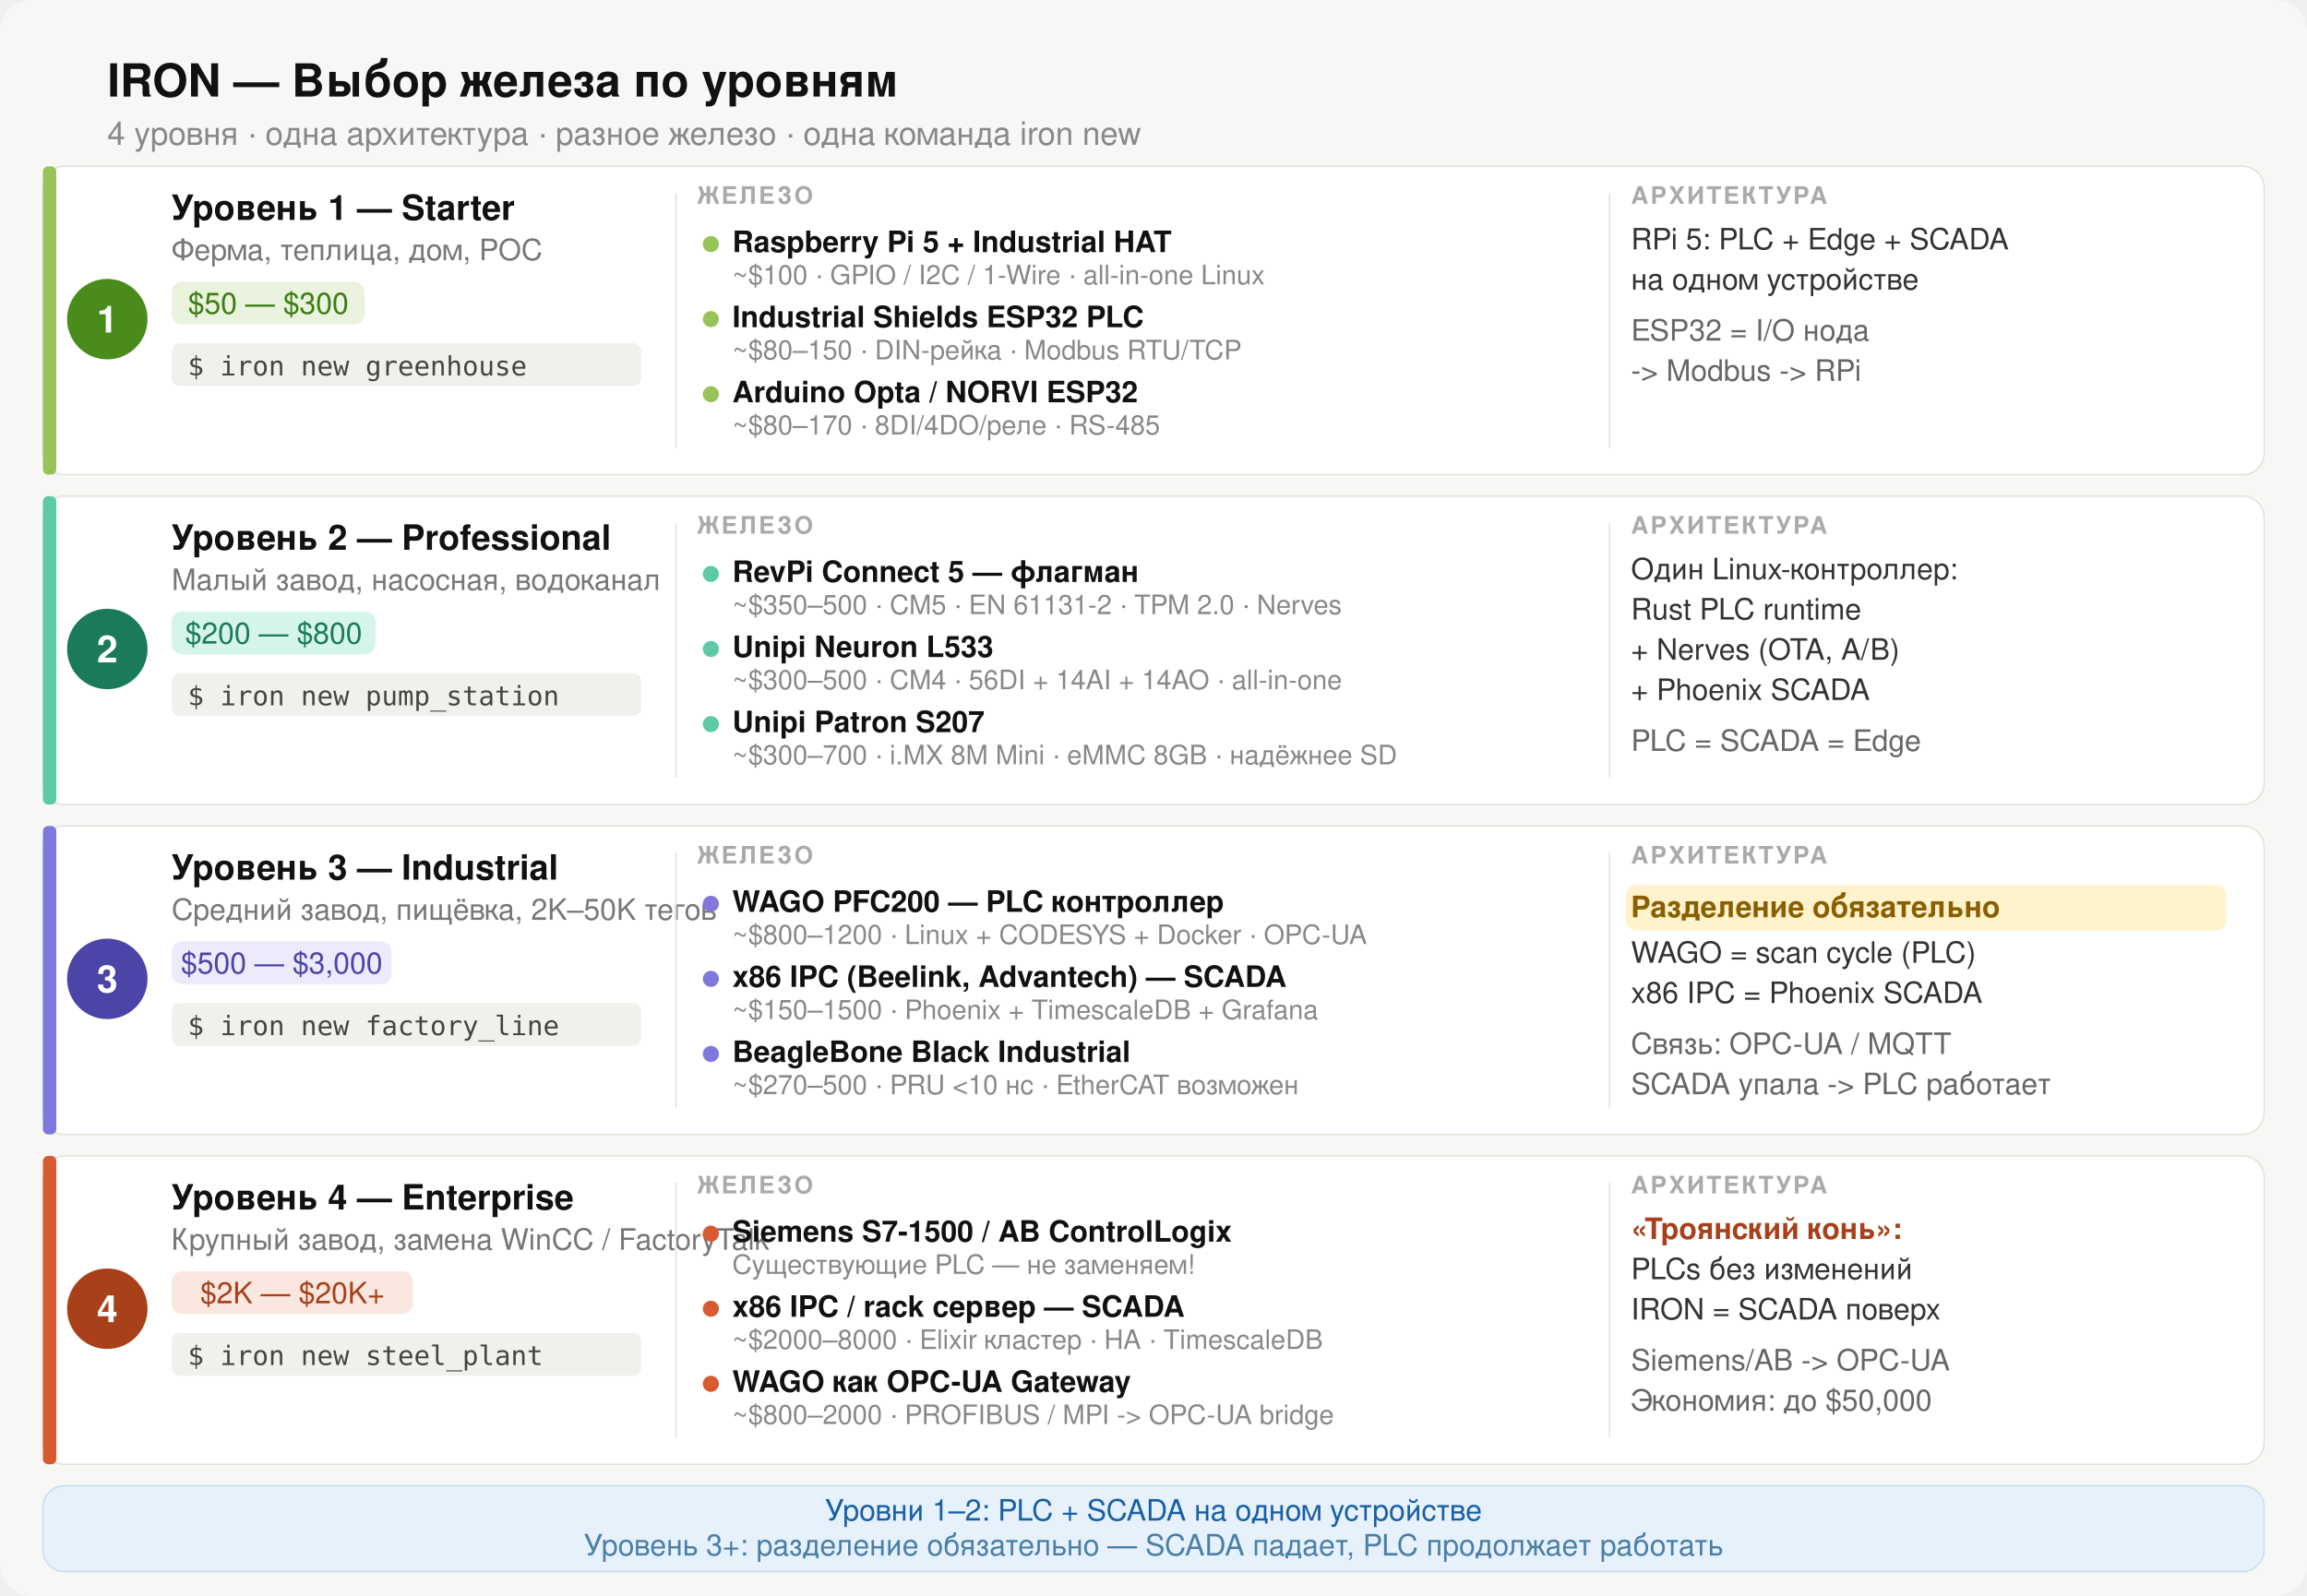
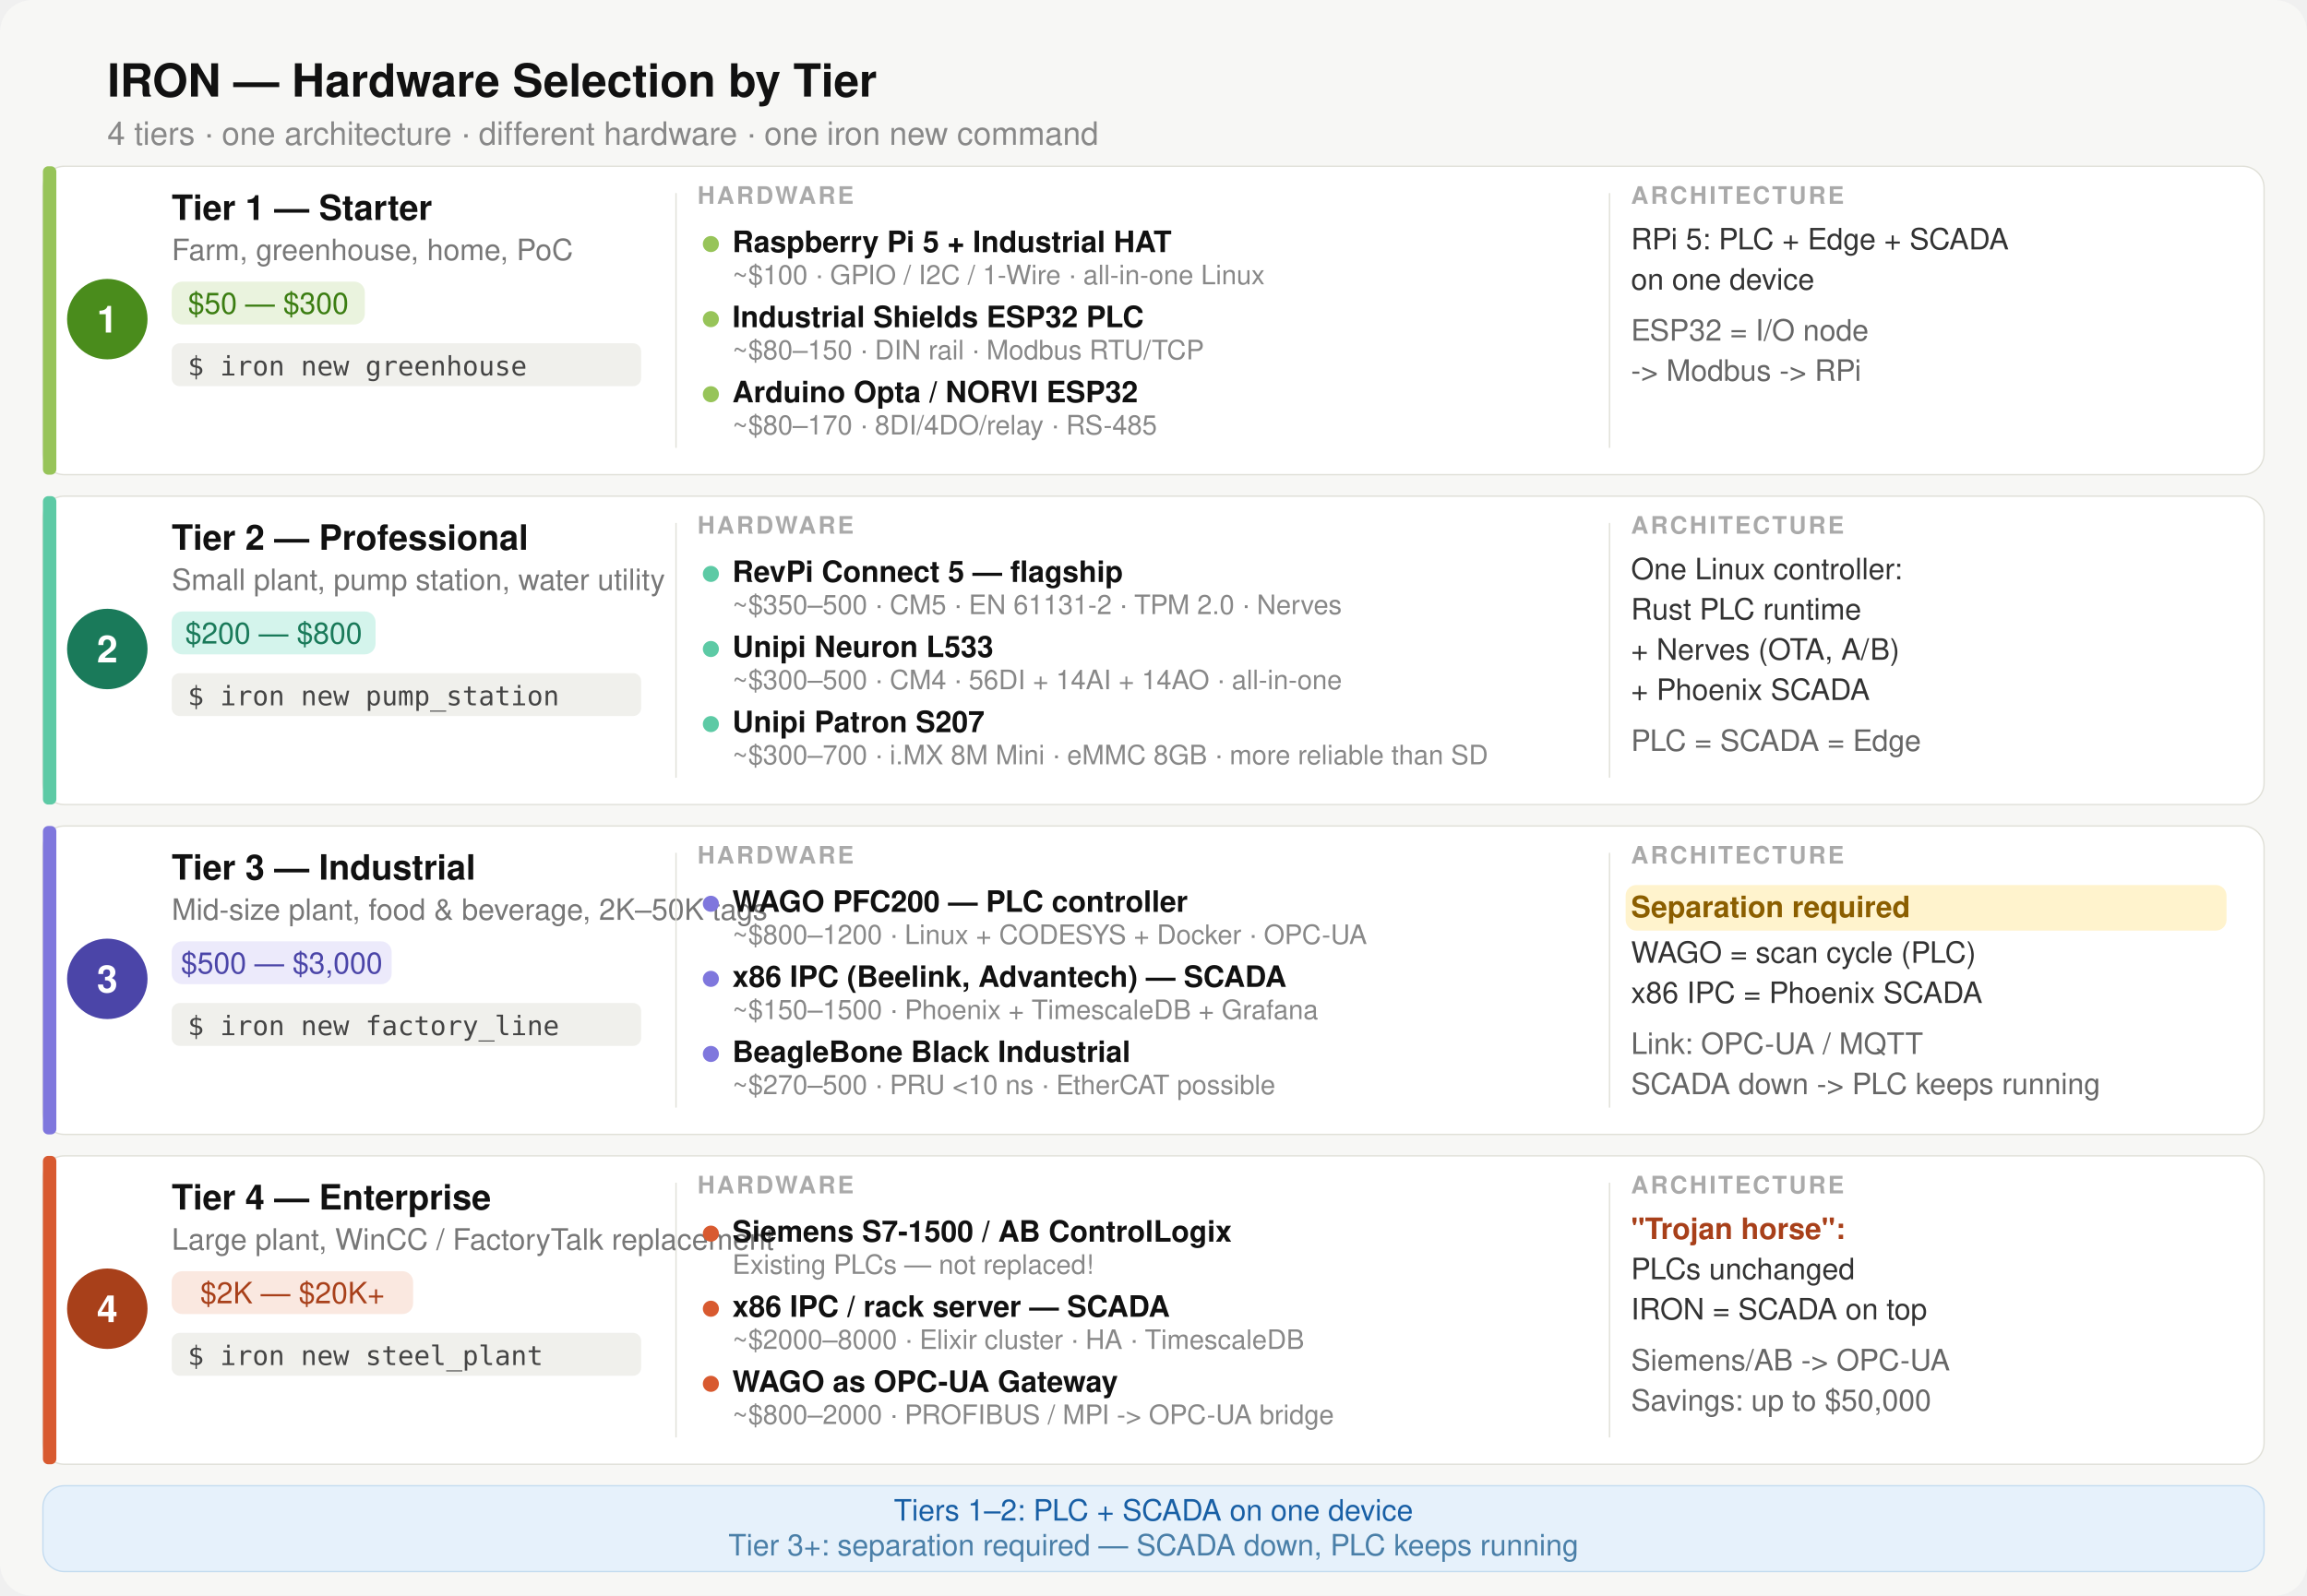
<svg xmlns="http://www.w3.org/2000/svg" viewBox="0 0 860 595" width="860" height="595">
  <rect width="860" height="595" fill="#f7f7f5" rx="12" />
-   <text x="40" y="36" font-family="-apple-system, BlinkMacSystemFont, 'Segoe UI', Helvetica, Arial, sans-serif" font-size="17" font-weight="600" fill="#111111">IRON — Выбор железа по уровням</text>
-   <text x="40" y="54" font-family="-apple-system, BlinkMacSystemFont, 'Segoe UI', Helvetica, Arial, sans-serif" font-size="12" fill="#888888">4 уровня · одна архитектура · разное железо · одна команда iron new</text>
+   <text x="40" y="36" font-family="-apple-system, BlinkMacSystemFont, 'Segoe UI', Helvetica, Arial, sans-serif" font-size="17" font-weight="600" fill="#111111">IRON — Hardware Selection by Tier</text>
+   <text x="40" y="54" font-family="-apple-system, BlinkMacSystemFont, 'Segoe UI', Helvetica, Arial, sans-serif" font-size="12" fill="#888888">4 tiers · one architecture · different hardware · one iron new command</text>
  <rect x="16" y="62" width="828" height="115" rx="8" fill="white" stroke="#e0e0d8" stroke-width="0.5" />
  <rect x="16" y="62" width="5" height="115" rx="2" fill="#97C459" />
  <circle cx="40" cy="119" r="15" fill="#4A8C1C" />
  <text x="40" y="124" text-anchor="middle" font-family="-apple-system, BlinkMacSystemFont, 'Segoe UI', Helvetica, Arial, sans-serif" font-size="14" font-weight="700" fill="white">1</text>
-   <text x="64" y="82" font-family="-apple-system, BlinkMacSystemFont, 'Segoe UI', Helvetica, Arial, sans-serif" font-size="13" font-weight="600" fill="#111111">Уровень 1 — Starter</text>
-   <text x="64" y="97" font-family="-apple-system, BlinkMacSystemFont, 'Segoe UI', Helvetica, Arial, sans-serif" font-size="11" fill="#777777">Ферма, теплица, дом, POC</text>
+   <text x="64" y="82" font-family="-apple-system, BlinkMacSystemFont, 'Segoe UI', Helvetica, Arial, sans-serif" font-size="13" font-weight="600" fill="#111111">Tier 1 — Starter</text>
+   <text x="64" y="97" font-family="-apple-system, BlinkMacSystemFont, 'Segoe UI', Helvetica, Arial, sans-serif" font-size="11" fill="#777777">Farm, greenhouse, home, PoC</text>
  <rect x="64" y="105" width="72" height="16" rx="4" fill="#EAF3DE" />
  <text x="100" y="117" text-anchor="middle" font-family="-apple-system, BlinkMacSystemFont, 'Segoe UI', Helvetica, Arial, sans-serif" font-size="11" font-weight="500" fill="#3B7D11">$50 — $300</text>
  <rect x="64" y="128" width="175" height="16" rx="3" fill="#f0f0ec" />
  <text x="70" y="140" font-family="ui-monospace, 'SF Mono', Menlo, Consolas, monospace" font-size="10" fill="#444444">$ iron new greenhouse</text>
  <line x1="252" y1="72" x2="252" y2="167" stroke="#e0e0d8" stroke-width="0.5" />
  <line x1="600" y1="72" x2="600" y2="167" stroke="#e0e0d8" stroke-width="0.5" />
-   <text x="260" y="76" font-family="-apple-system, BlinkMacSystemFont, 'Segoe UI', Helvetica, Arial, sans-serif" font-size="9" font-weight="600" fill="#aaaaaa" letter-spacing="0.8">ЖЕЛЕЗО</text>
+   <text x="260" y="76" font-family="-apple-system, BlinkMacSystemFont, 'Segoe UI', Helvetica, Arial, sans-serif" font-size="9" font-weight="600" fill="#aaaaaa" letter-spacing="0.8">HARDWARE</text>
  <circle cx="265" cy="91" r="3" fill="#97C459" />
  <text x="273" y="94" font-family="-apple-system, BlinkMacSystemFont, 'Segoe UI', Helvetica, Arial, sans-serif" font-size="11" font-weight="600" fill="#111111">Raspberry Pi 5 + Industrial HAT</text>
  <text x="273" y="106" font-family="-apple-system, BlinkMacSystemFont, 'Segoe UI', Helvetica, Arial, sans-serif" font-size="10" fill="#888888">~$100 · GPIO / I2C / 1-Wire · all-in-one Linux</text>
  <circle cx="265" cy="119" r="3" fill="#97C459" />
  <text x="273" y="122" font-family="-apple-system, BlinkMacSystemFont, 'Segoe UI', Helvetica, Arial, sans-serif" font-size="11" font-weight="600" fill="#111111">Industrial Shields ESP32 PLC</text>
-   <text x="273" y="134" font-family="-apple-system, BlinkMacSystemFont, 'Segoe UI', Helvetica, Arial, sans-serif" font-size="10" fill="#888888">~$80–150 · DIN-рейка · Modbus RTU/TCP</text>
+   <text x="273" y="134" font-family="-apple-system, BlinkMacSystemFont, 'Segoe UI', Helvetica, Arial, sans-serif" font-size="10" fill="#888888">~$80–150 · DIN rail · Modbus RTU/TCP</text>
  <circle cx="265" cy="147" r="3" fill="#97C459" />
  <text x="273" y="150" font-family="-apple-system, BlinkMacSystemFont, 'Segoe UI', Helvetica, Arial, sans-serif" font-size="11" font-weight="600" fill="#111111">Arduino Opta / NORVI ESP32</text>
-   <text x="273" y="162" font-family="-apple-system, BlinkMacSystemFont, 'Segoe UI', Helvetica, Arial, sans-serif" font-size="10" fill="#888888">~$80–170 · 8DI/4DO/реле · RS-485</text>
-   <text x="608" y="76" font-family="-apple-system, BlinkMacSystemFont, 'Segoe UI', Helvetica, Arial, sans-serif" font-size="9" font-weight="600" fill="#aaaaaa" letter-spacing="0.8">АРХИТЕКТУРА</text>
+   <text x="273" y="162" font-family="-apple-system, BlinkMacSystemFont, 'Segoe UI', Helvetica, Arial, sans-serif" font-size="10" fill="#888888">~$80–170 · 8DI/4DO/relay · RS-485</text>
+   <text x="608" y="76" font-family="-apple-system, BlinkMacSystemFont, 'Segoe UI', Helvetica, Arial, sans-serif" font-size="9" font-weight="600" fill="#aaaaaa" letter-spacing="0.8">ARCHITECTURE</text>
  <text x="608" y="93" font-family="-apple-system, BlinkMacSystemFont, 'Segoe UI', Helvetica, Arial, sans-serif" font-size="11" fill="#333333">RPi 5: PLC + Edge + SCADA</text>
-   <text x="608" y="108" font-family="-apple-system, BlinkMacSystemFont, 'Segoe UI', Helvetica, Arial, sans-serif" font-size="11" fill="#333333">на одном устройстве</text>
-   <text x="608" y="127" font-family="-apple-system, BlinkMacSystemFont, 'Segoe UI', Helvetica, Arial, sans-serif" font-size="11" fill="#666666">ESP32 = I/O нода</text>
+   <text x="608" y="108" font-family="-apple-system, BlinkMacSystemFont, 'Segoe UI', Helvetica, Arial, sans-serif" font-size="11" fill="#333333">on one device</text>
+   <text x="608" y="127" font-family="-apple-system, BlinkMacSystemFont, 'Segoe UI', Helvetica, Arial, sans-serif" font-size="11" fill="#666666">ESP32 = I/O node</text>
  <text x="608" y="142" font-family="-apple-system, BlinkMacSystemFont, 'Segoe UI', Helvetica, Arial, sans-serif" font-size="11" fill="#666666">-&gt; Modbus -&gt; RPi</text>
  <rect x="16" y="185" width="828" height="115" rx="8" fill="white" stroke="#e0e0d8" stroke-width="0.5" />
  <rect x="16" y="185" width="5" height="115" rx="2" fill="#5DCAA5" />
  <circle cx="40" cy="242" r="15" fill="#1A7A5A" />
  <text x="40" y="247" text-anchor="middle" font-family="-apple-system, BlinkMacSystemFont, 'Segoe UI', Helvetica, Arial, sans-serif" font-size="14" font-weight="700" fill="white">2</text>
-   <text x="64" y="205" font-family="-apple-system, BlinkMacSystemFont, 'Segoe UI', Helvetica, Arial, sans-serif" font-size="13" font-weight="600" fill="#111111">Уровень 2 — Professional</text>
-   <text x="64" y="220" font-family="-apple-system, BlinkMacSystemFont, 'Segoe UI', Helvetica, Arial, sans-serif" font-size="11" fill="#777777">Малый завод, насосная, водоканал</text>
+   <text x="64" y="205" font-family="-apple-system, BlinkMacSystemFont, 'Segoe UI', Helvetica, Arial, sans-serif" font-size="13" font-weight="600" fill="#111111">Tier 2 — Professional</text>
+   <text x="64" y="220" font-family="-apple-system, BlinkMacSystemFont, 'Segoe UI', Helvetica, Arial, sans-serif" font-size="11" fill="#777777">Small plant, pump station, water utility</text>
  <rect x="64" y="228" width="76" height="16" rx="4" fill="#D4F4EC" />
  <text x="102" y="240" text-anchor="middle" font-family="-apple-system, BlinkMacSystemFont, 'Segoe UI', Helvetica, Arial, sans-serif" font-size="11" font-weight="500" fill="#1A7A5A">$200 — $800</text>
  <rect x="64" y="251" width="175" height="16" rx="3" fill="#f0f0ec" />
  <text x="70" y="263" font-family="ui-monospace, 'SF Mono', Menlo, Consolas, monospace" font-size="10" fill="#444444">$ iron new pump_station</text>
  <line x1="252" y1="195" x2="252" y2="290" stroke="#e0e0d8" stroke-width="0.5" />
  <line x1="600" y1="195" x2="600" y2="290" stroke="#e0e0d8" stroke-width="0.5" />
-   <text x="260" y="199" font-family="-apple-system, BlinkMacSystemFont, 'Segoe UI', Helvetica, Arial, sans-serif" font-size="9" font-weight="600" fill="#aaaaaa" letter-spacing="0.8">ЖЕЛЕЗО</text>
+   <text x="260" y="199" font-family="-apple-system, BlinkMacSystemFont, 'Segoe UI', Helvetica, Arial, sans-serif" font-size="9" font-weight="600" fill="#aaaaaa" letter-spacing="0.8">HARDWARE</text>
  <circle cx="265" cy="214" r="3" fill="#5DCAA5" />
-   <text x="273" y="217" font-family="-apple-system, BlinkMacSystemFont, 'Segoe UI', Helvetica, Arial, sans-serif" font-size="11" font-weight="600" fill="#111111">RevPi Connect 5 — флагман</text>
+   <text x="273" y="217" font-family="-apple-system, BlinkMacSystemFont, 'Segoe UI', Helvetica, Arial, sans-serif" font-size="11" font-weight="600" fill="#111111">RevPi Connect 5 — flagship</text>
  <text x="273" y="229" font-family="-apple-system, BlinkMacSystemFont, 'Segoe UI', Helvetica, Arial, sans-serif" font-size="10" fill="#888888">~$350–500 · CM5 · EN 61131-2 · TPM 2.0 · Nerves</text>
  <circle cx="265" cy="242" r="3" fill="#5DCAA5" />
  <text x="273" y="245" font-family="-apple-system, BlinkMacSystemFont, 'Segoe UI', Helvetica, Arial, sans-serif" font-size="11" font-weight="600" fill="#111111">Unipi Neuron L533</text>
  <text x="273" y="257" font-family="-apple-system, BlinkMacSystemFont, 'Segoe UI', Helvetica, Arial, sans-serif" font-size="10" fill="#888888">~$300–500 · CM4 · 56DI + 14AI + 14AO · all-in-one</text>
  <circle cx="265" cy="270" r="3" fill="#5DCAA5" />
  <text x="273" y="273" font-family="-apple-system, BlinkMacSystemFont, 'Segoe UI', Helvetica, Arial, sans-serif" font-size="11" font-weight="600" fill="#111111">Unipi Patron S207</text>
-   <text x="273" y="285" font-family="-apple-system, BlinkMacSystemFont, 'Segoe UI', Helvetica, Arial, sans-serif" font-size="10" fill="#888888">~$300–700 · i.MX 8M Mini · eMMC 8GB · надёжнее SD</text>
-   <text x="608" y="199" font-family="-apple-system, BlinkMacSystemFont, 'Segoe UI', Helvetica, Arial, sans-serif" font-size="9" font-weight="600" fill="#aaaaaa" letter-spacing="0.8">АРХИТЕКТУРА</text>
-   <text x="608" y="216" font-family="-apple-system, BlinkMacSystemFont, 'Segoe UI', Helvetica, Arial, sans-serif" font-size="11" fill="#333333">Один Linux-контроллер:</text>
+   <text x="273" y="285" font-family="-apple-system, BlinkMacSystemFont, 'Segoe UI', Helvetica, Arial, sans-serif" font-size="10" fill="#888888">~$300–700 · i.MX 8M Mini · eMMC 8GB · more reliable than SD</text>
+   <text x="608" y="199" font-family="-apple-system, BlinkMacSystemFont, 'Segoe UI', Helvetica, Arial, sans-serif" font-size="9" font-weight="600" fill="#aaaaaa" letter-spacing="0.8">ARCHITECTURE</text>
+   <text x="608" y="216" font-family="-apple-system, BlinkMacSystemFont, 'Segoe UI', Helvetica, Arial, sans-serif" font-size="11" fill="#333333">One Linux controller:</text>
  <text x="608" y="231" font-family="-apple-system, BlinkMacSystemFont, 'Segoe UI', Helvetica, Arial, sans-serif" font-size="11" fill="#333333">Rust PLC runtime</text>
  <text x="608" y="246" font-family="-apple-system, BlinkMacSystemFont, 'Segoe UI', Helvetica, Arial, sans-serif" font-size="11" fill="#333333">+ Nerves (OTA, A/B)</text>
  <text x="608" y="261" font-family="-apple-system, BlinkMacSystemFont, 'Segoe UI', Helvetica, Arial, sans-serif" font-size="11" fill="#333333">+ Phoenix SCADA</text>
  <text x="608" y="280" font-family="-apple-system, BlinkMacSystemFont, 'Segoe UI', Helvetica, Arial, sans-serif" font-size="11" fill="#666666">PLC = SCADA = Edge</text>
  <rect x="16" y="308" width="828" height="115" rx="8" fill="white" stroke="#e0e0d8" stroke-width="0.5" />
  <rect x="16" y="308" width="5" height="115" rx="2" fill="#7F77DD" />
  <circle cx="40" cy="365" r="15" fill="#4B45A8" />
  <text x="40" y="370" text-anchor="middle" font-family="-apple-system, BlinkMacSystemFont, 'Segoe UI', Helvetica, Arial, sans-serif" font-size="14" font-weight="700" fill="white">3</text>
-   <text x="64" y="328" font-family="-apple-system, BlinkMacSystemFont, 'Segoe UI', Helvetica, Arial, sans-serif" font-size="13" font-weight="600" fill="#111111">Уровень 3 — Industrial</text>
-   <text x="64" y="343" font-family="-apple-system, BlinkMacSystemFont, 'Segoe UI', Helvetica, Arial, sans-serif" font-size="11" fill="#777777">Средний завод, пищёвка, 2K–50K тегов</text>
+   <text x="64" y="328" font-family="-apple-system, BlinkMacSystemFont, 'Segoe UI', Helvetica, Arial, sans-serif" font-size="13" font-weight="600" fill="#111111">Tier 3 — Industrial</text>
+   <text x="64" y="343" font-family="-apple-system, BlinkMacSystemFont, 'Segoe UI', Helvetica, Arial, sans-serif" font-size="11" fill="#777777">Mid-size plant, food &amp; beverage, 2K–50K tags</text>
  <rect x="64" y="351" width="82" height="16" rx="4" fill="#ECEAFB" />
  <text x="105" y="363" text-anchor="middle" font-family="-apple-system, BlinkMacSystemFont, 'Segoe UI', Helvetica, Arial, sans-serif" font-size="11" font-weight="500" fill="#4B45A8">$500 — $3,000</text>
  <rect x="64" y="374" width="175" height="16" rx="3" fill="#f0f0ec" />
  <text x="70" y="386" font-family="ui-monospace, 'SF Mono', Menlo, Consolas, monospace" font-size="10" fill="#444444">$ iron new factory_line</text>
  <line x1="252" y1="318" x2="252" y2="413" stroke="#e0e0d8" stroke-width="0.5" />
  <line x1="600" y1="318" x2="600" y2="413" stroke="#e0e0d8" stroke-width="0.5" />
-   <text x="260" y="322" font-family="-apple-system, BlinkMacSystemFont, 'Segoe UI', Helvetica, Arial, sans-serif" font-size="9" font-weight="600" fill="#aaaaaa" letter-spacing="0.8">ЖЕЛЕЗО</text>
+   <text x="260" y="322" font-family="-apple-system, BlinkMacSystemFont, 'Segoe UI', Helvetica, Arial, sans-serif" font-size="9" font-weight="600" fill="#aaaaaa" letter-spacing="0.8">HARDWARE</text>
  <circle cx="265" cy="337" r="3" fill="#7F77DD" />
-   <text x="273" y="340" font-family="-apple-system, BlinkMacSystemFont, 'Segoe UI', Helvetica, Arial, sans-serif" font-size="11" font-weight="600" fill="#111111">WAGO PFC200 — PLC контроллер</text>
+   <text x="273" y="340" font-family="-apple-system, BlinkMacSystemFont, 'Segoe UI', Helvetica, Arial, sans-serif" font-size="11" font-weight="600" fill="#111111">WAGO PFC200 — PLC controller</text>
  <text x="273" y="352" font-family="-apple-system, BlinkMacSystemFont, 'Segoe UI', Helvetica, Arial, sans-serif" font-size="10" fill="#888888">~$800–1200 · Linux + CODESYS + Docker · OPC-UA</text>
  <circle cx="265" cy="365" r="3" fill="#7F77DD" />
  <text x="273" y="368" font-family="-apple-system, BlinkMacSystemFont, 'Segoe UI', Helvetica, Arial, sans-serif" font-size="11" font-weight="600" fill="#111111">x86 IPC (Beelink, Advantech) — SCADA</text>
  <text x="273" y="380" font-family="-apple-system, BlinkMacSystemFont, 'Segoe UI', Helvetica, Arial, sans-serif" font-size="10" fill="#888888">~$150–1500 · Phoenix + TimescaleDB + Grafana</text>
  <circle cx="265" cy="393" r="3" fill="#7F77DD" />
  <text x="273" y="396" font-family="-apple-system, BlinkMacSystemFont, 'Segoe UI', Helvetica, Arial, sans-serif" font-size="11" font-weight="600" fill="#111111">BeagleBone Black Industrial</text>
-   <text x="273" y="408" font-family="-apple-system, BlinkMacSystemFont, 'Segoe UI', Helvetica, Arial, sans-serif" font-size="10" fill="#888888">~$270–500 · PRU &lt;10 нс · EtherCAT возможен</text>
-   <text x="608" y="322" font-family="-apple-system, BlinkMacSystemFont, 'Segoe UI', Helvetica, Arial, sans-serif" font-size="9" font-weight="600" fill="#aaaaaa" letter-spacing="0.8">АРХИТЕКТУРА</text>
+   <text x="273" y="408" font-family="-apple-system, BlinkMacSystemFont, 'Segoe UI', Helvetica, Arial, sans-serif" font-size="10" fill="#888888">~$270–500 · PRU &lt;10 ns · EtherCAT possible</text>
+   <text x="608" y="322" font-family="-apple-system, BlinkMacSystemFont, 'Segoe UI', Helvetica, Arial, sans-serif" font-size="9" font-weight="600" fill="#aaaaaa" letter-spacing="0.8">ARCHITECTURE</text>
  <rect x="606" y="330" width="224" height="17" rx="4" fill="#FFF3CD" />
-   <text x="608" y="342" font-family="-apple-system, BlinkMacSystemFont, 'Segoe UI', Helvetica, Arial, sans-serif" font-size="11" font-weight="600" fill="#8B5E00">Разделение обязательно</text>
+   <text x="608" y="342" font-family="-apple-system, BlinkMacSystemFont, 'Segoe UI', Helvetica, Arial, sans-serif" font-size="11" font-weight="600" fill="#8B5E00">Separation required</text>
  <text x="608" y="359" font-family="-apple-system, BlinkMacSystemFont, 'Segoe UI', Helvetica, Arial, sans-serif" font-size="11" fill="#333333">WAGO = scan cycle (PLC)</text>
  <text x="608" y="374" font-family="-apple-system, BlinkMacSystemFont, 'Segoe UI', Helvetica, Arial, sans-serif" font-size="11" fill="#333333">x86 IPC = Phoenix SCADA</text>
-   <text x="608" y="393" font-family="-apple-system, BlinkMacSystemFont, 'Segoe UI', Helvetica, Arial, sans-serif" font-size="11" fill="#666666">Связь: OPC-UA / MQTT</text>
-   <text x="608" y="408" font-family="-apple-system, BlinkMacSystemFont, 'Segoe UI', Helvetica, Arial, sans-serif" font-size="11" fill="#666666">SCADA упала -&gt; PLC работает</text>
+   <text x="608" y="393" font-family="-apple-system, BlinkMacSystemFont, 'Segoe UI', Helvetica, Arial, sans-serif" font-size="11" fill="#666666">Link: OPC-UA / MQTT</text>
+   <text x="608" y="408" font-family="-apple-system, BlinkMacSystemFont, 'Segoe UI', Helvetica, Arial, sans-serif" font-size="11" fill="#666666">SCADA down -&gt; PLC keeps running</text>
  <rect x="16" y="431" width="828" height="115" rx="8" fill="white" stroke="#e0e0d8" stroke-width="0.5" />
  <rect x="16" y="431" width="5" height="115" rx="2" fill="#D85A30" />
  <circle cx="40" cy="488" r="15" fill="#A8401A" />
  <text x="40" y="493" text-anchor="middle" font-family="-apple-system, BlinkMacSystemFont, 'Segoe UI', Helvetica, Arial, sans-serif" font-size="14" font-weight="700" fill="white">4</text>
-   <text x="64" y="451" font-family="-apple-system, BlinkMacSystemFont, 'Segoe UI', Helvetica, Arial, sans-serif" font-size="13" font-weight="600" fill="#111111">Уровень 4 — Enterprise</text>
-   <text x="64" y="466" font-family="-apple-system, BlinkMacSystemFont, 'Segoe UI', Helvetica, Arial, sans-serif" font-size="11" fill="#777777">Крупный завод, замена WinCC / FactoryTalk</text>
+   <text x="64" y="451" font-family="-apple-system, BlinkMacSystemFont, 'Segoe UI', Helvetica, Arial, sans-serif" font-size="13" font-weight="600" fill="#111111">Tier 4 — Enterprise</text>
+   <text x="64" y="466" font-family="-apple-system, BlinkMacSystemFont, 'Segoe UI', Helvetica, Arial, sans-serif" font-size="11" fill="#777777">Large plant, WinCC / FactoryTalk replacement</text>
  <rect x="64" y="474" width="90" height="16" rx="4" fill="#FAE8E0" />
  <text x="109" y="486" text-anchor="middle" font-family="-apple-system, BlinkMacSystemFont, 'Segoe UI', Helvetica, Arial, sans-serif" font-size="11" font-weight="500" fill="#A8401A">$2K — $20K+</text>
  <rect x="64" y="497" width="175" height="16" rx="3" fill="#f0f0ec" />
  <text x="70" y="509" font-family="ui-monospace, 'SF Mono', Menlo, Consolas, monospace" font-size="10" fill="#444444">$ iron new steel_plant</text>
  <line x1="252" y1="441" x2="252" y2="536" stroke="#e0e0d8" stroke-width="0.5" />
  <line x1="600" y1="441" x2="600" y2="536" stroke="#e0e0d8" stroke-width="0.5" />
-   <text x="260" y="445" font-family="-apple-system, BlinkMacSystemFont, 'Segoe UI', Helvetica, Arial, sans-serif" font-size="9" font-weight="600" fill="#aaaaaa" letter-spacing="0.8">ЖЕЛЕЗО</text>
+   <text x="260" y="445" font-family="-apple-system, BlinkMacSystemFont, 'Segoe UI', Helvetica, Arial, sans-serif" font-size="9" font-weight="600" fill="#aaaaaa" letter-spacing="0.8">HARDWARE</text>
  <circle cx="265" cy="460" r="3" fill="#D85A30" />
  <text x="273" y="463" font-family="-apple-system, BlinkMacSystemFont, 'Segoe UI', Helvetica, Arial, sans-serif" font-size="11" font-weight="600" fill="#111111">Siemens S7-1500 / AB ControlLogix</text>
-   <text x="273" y="475" font-family="-apple-system, BlinkMacSystemFont, 'Segoe UI', Helvetica, Arial, sans-serif" font-size="10" fill="#888888">Существующие PLC — не заменяем!</text>
+   <text x="273" y="475" font-family="-apple-system, BlinkMacSystemFont, 'Segoe UI', Helvetica, Arial, sans-serif" font-size="10" fill="#888888">Existing PLCs — not replaced!</text>
  <circle cx="265" cy="488" r="3" fill="#D85A30" />
-   <text x="273" y="491" font-family="-apple-system, BlinkMacSystemFont, 'Segoe UI', Helvetica, Arial, sans-serif" font-size="11" font-weight="600" fill="#111111">x86 IPC / rack сервер — SCADA</text>
-   <text x="273" y="503" font-family="-apple-system, BlinkMacSystemFont, 'Segoe UI', Helvetica, Arial, sans-serif" font-size="10" fill="#888888">~$2000–8000 · Elixir кластер · HA · TimescaleDB</text>
+   <text x="273" y="491" font-family="-apple-system, BlinkMacSystemFont, 'Segoe UI', Helvetica, Arial, sans-serif" font-size="11" font-weight="600" fill="#111111">x86 IPC / rack server — SCADA</text>
+   <text x="273" y="503" font-family="-apple-system, BlinkMacSystemFont, 'Segoe UI', Helvetica, Arial, sans-serif" font-size="10" fill="#888888">~$2000–8000 · Elixir cluster · HA · TimescaleDB</text>
  <circle cx="265" cy="516" r="3" fill="#D85A30" />
-   <text x="273" y="519" font-family="-apple-system, BlinkMacSystemFont, 'Segoe UI', Helvetica, Arial, sans-serif" font-size="11" font-weight="600" fill="#111111">WAGO как OPC-UA Gateway</text>
+   <text x="273" y="519" font-family="-apple-system, BlinkMacSystemFont, 'Segoe UI', Helvetica, Arial, sans-serif" font-size="11" font-weight="600" fill="#111111">WAGO as OPC-UA Gateway</text>
  <text x="273" y="531" font-family="-apple-system, BlinkMacSystemFont, 'Segoe UI', Helvetica, Arial, sans-serif" font-size="10" fill="#888888">~$800–2000 · PROFIBUS / MPI -&gt; OPC-UA bridge</text>
-   <text x="608" y="445" font-family="-apple-system, BlinkMacSystemFont, 'Segoe UI', Helvetica, Arial, sans-serif" font-size="9" font-weight="600" fill="#aaaaaa" letter-spacing="0.8">АРХИТЕКТУРА</text>
-   <text x="608" y="462" font-family="-apple-system, BlinkMacSystemFont, 'Segoe UI', Helvetica, Arial, sans-serif" font-size="11" font-weight="600" fill="#A8401A">«Троянский конь»:</text>
-   <text x="608" y="477" font-family="-apple-system, BlinkMacSystemFont, 'Segoe UI', Helvetica, Arial, sans-serif" font-size="11" fill="#333333">PLCs без изменений</text>
-   <text x="608" y="492" font-family="-apple-system, BlinkMacSystemFont, 'Segoe UI', Helvetica, Arial, sans-serif" font-size="11" fill="#333333">IRON = SCADA поверх</text>
+   <text x="608" y="445" font-family="-apple-system, BlinkMacSystemFont, 'Segoe UI', Helvetica, Arial, sans-serif" font-size="9" font-weight="600" fill="#aaaaaa" letter-spacing="0.8">ARCHITECTURE</text>
+   <text x="608" y="462" font-family="-apple-system, BlinkMacSystemFont, 'Segoe UI', Helvetica, Arial, sans-serif" font-size="11" font-weight="600" fill="#A8401A">"Trojan horse":</text>
+   <text x="608" y="477" font-family="-apple-system, BlinkMacSystemFont, 'Segoe UI', Helvetica, Arial, sans-serif" font-size="11" fill="#333333">PLCs unchanged</text>
+   <text x="608" y="492" font-family="-apple-system, BlinkMacSystemFont, 'Segoe UI', Helvetica, Arial, sans-serif" font-size="11" fill="#333333">IRON = SCADA on top</text>
  <text x="608" y="511" font-family="-apple-system, BlinkMacSystemFont, 'Segoe UI', Helvetica, Arial, sans-serif" font-size="11" fill="#666666">Siemens/AB -&gt; OPC-UA</text>
-   <text x="608" y="526" font-family="-apple-system, BlinkMacSystemFont, 'Segoe UI', Helvetica, Arial, sans-serif" font-size="11" fill="#666666">Экономия: до $50,000</text>
+   <text x="608" y="526" font-family="-apple-system, BlinkMacSystemFont, 'Segoe UI', Helvetica, Arial, sans-serif" font-size="11" fill="#666666">Savings: up to $50,000</text>
  <rect x="16" y="554" width="828" height="32" rx="8" fill="#E6F1FB" stroke="#C5DCF0" stroke-width="0.5" />
-   <text x="430" y="567" text-anchor="middle" font-family="-apple-system, BlinkMacSystemFont, 'Segoe UI', Helvetica, Arial, sans-serif" font-size="11" font-weight="500" fill="#185FA5">Уровни 1–2: PLC + SCADA на одном устройстве</text>
-   <text x="430" y="580" text-anchor="middle" font-family="-apple-system, BlinkMacSystemFont, 'Segoe UI', Helvetica, Arial, sans-serif" font-size="11" fill="#4A7FA8">Уровень 3+: разделение обязательно — SCADA падает, PLC продолжает работать</text>
+   <text x="430" y="567" text-anchor="middle" font-family="-apple-system, BlinkMacSystemFont, 'Segoe UI', Helvetica, Arial, sans-serif" font-size="11" font-weight="500" fill="#185FA5">Tiers 1–2: PLC + SCADA on one device</text>
+   <text x="430" y="580" text-anchor="middle" font-family="-apple-system, BlinkMacSystemFont, 'Segoe UI', Helvetica, Arial, sans-serif" font-size="11" fill="#4A7FA8">Tier 3+: separation required — SCADA down, PLC keeps running</text>
</svg>
